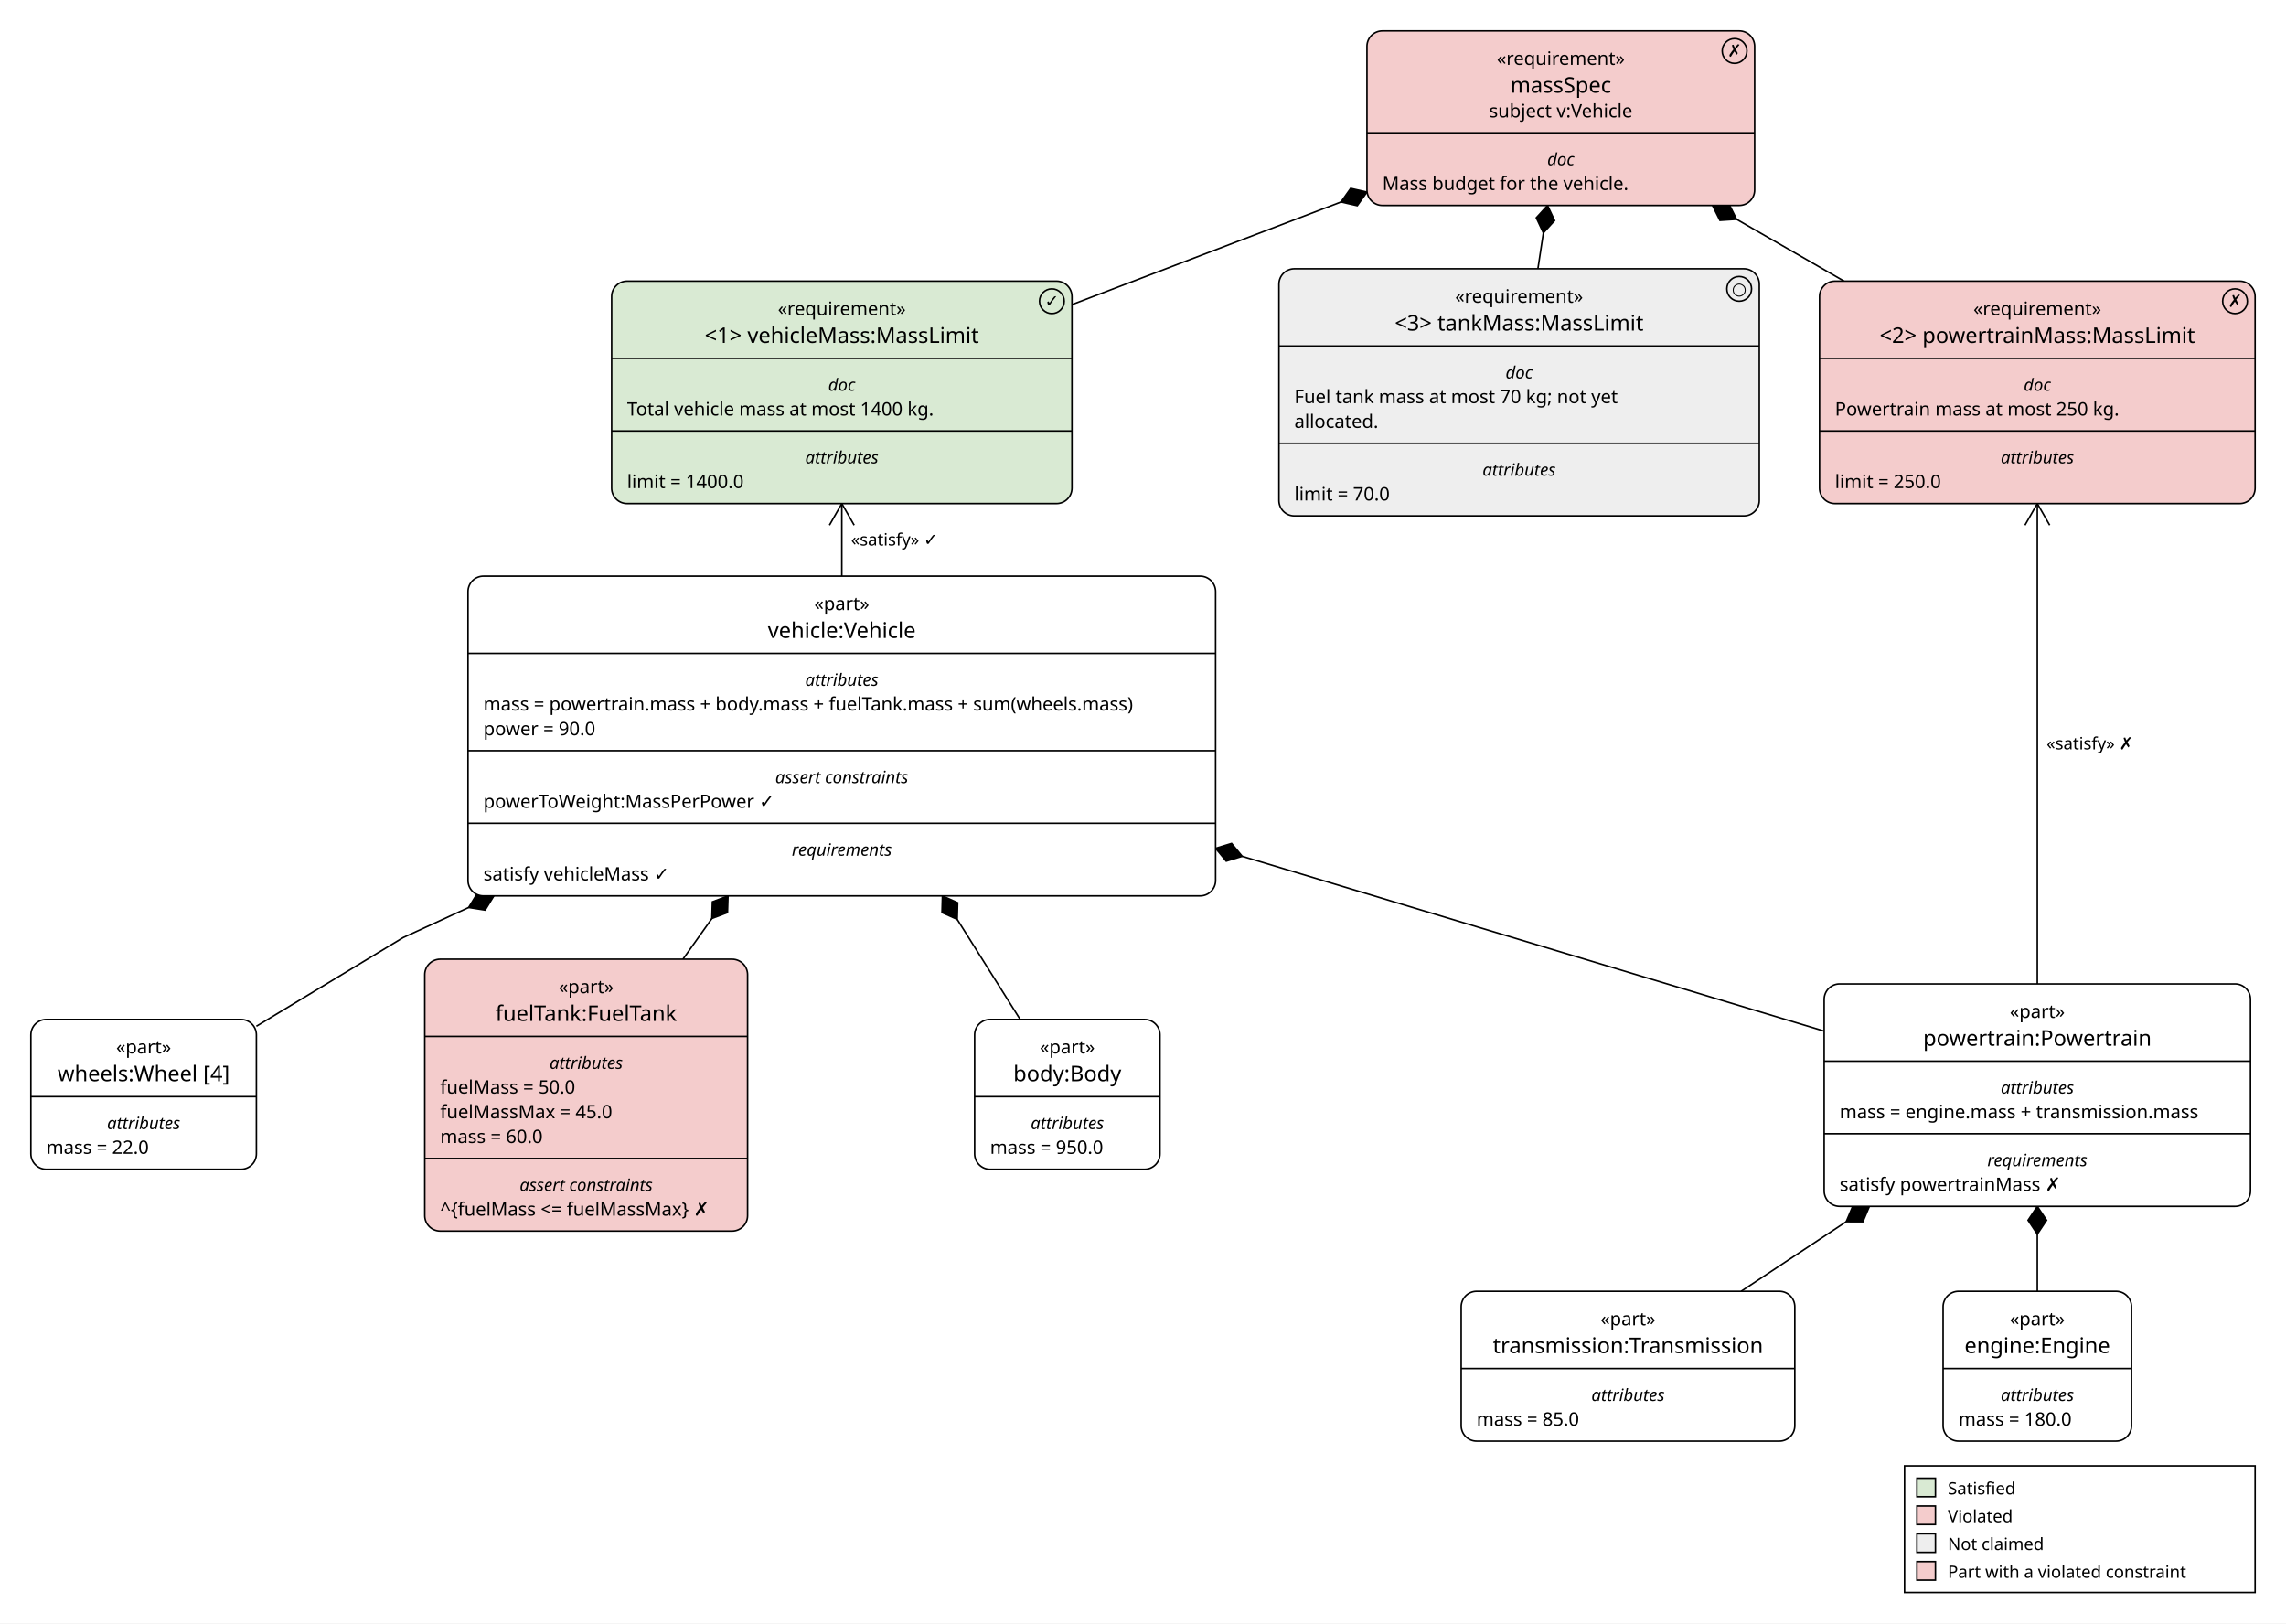
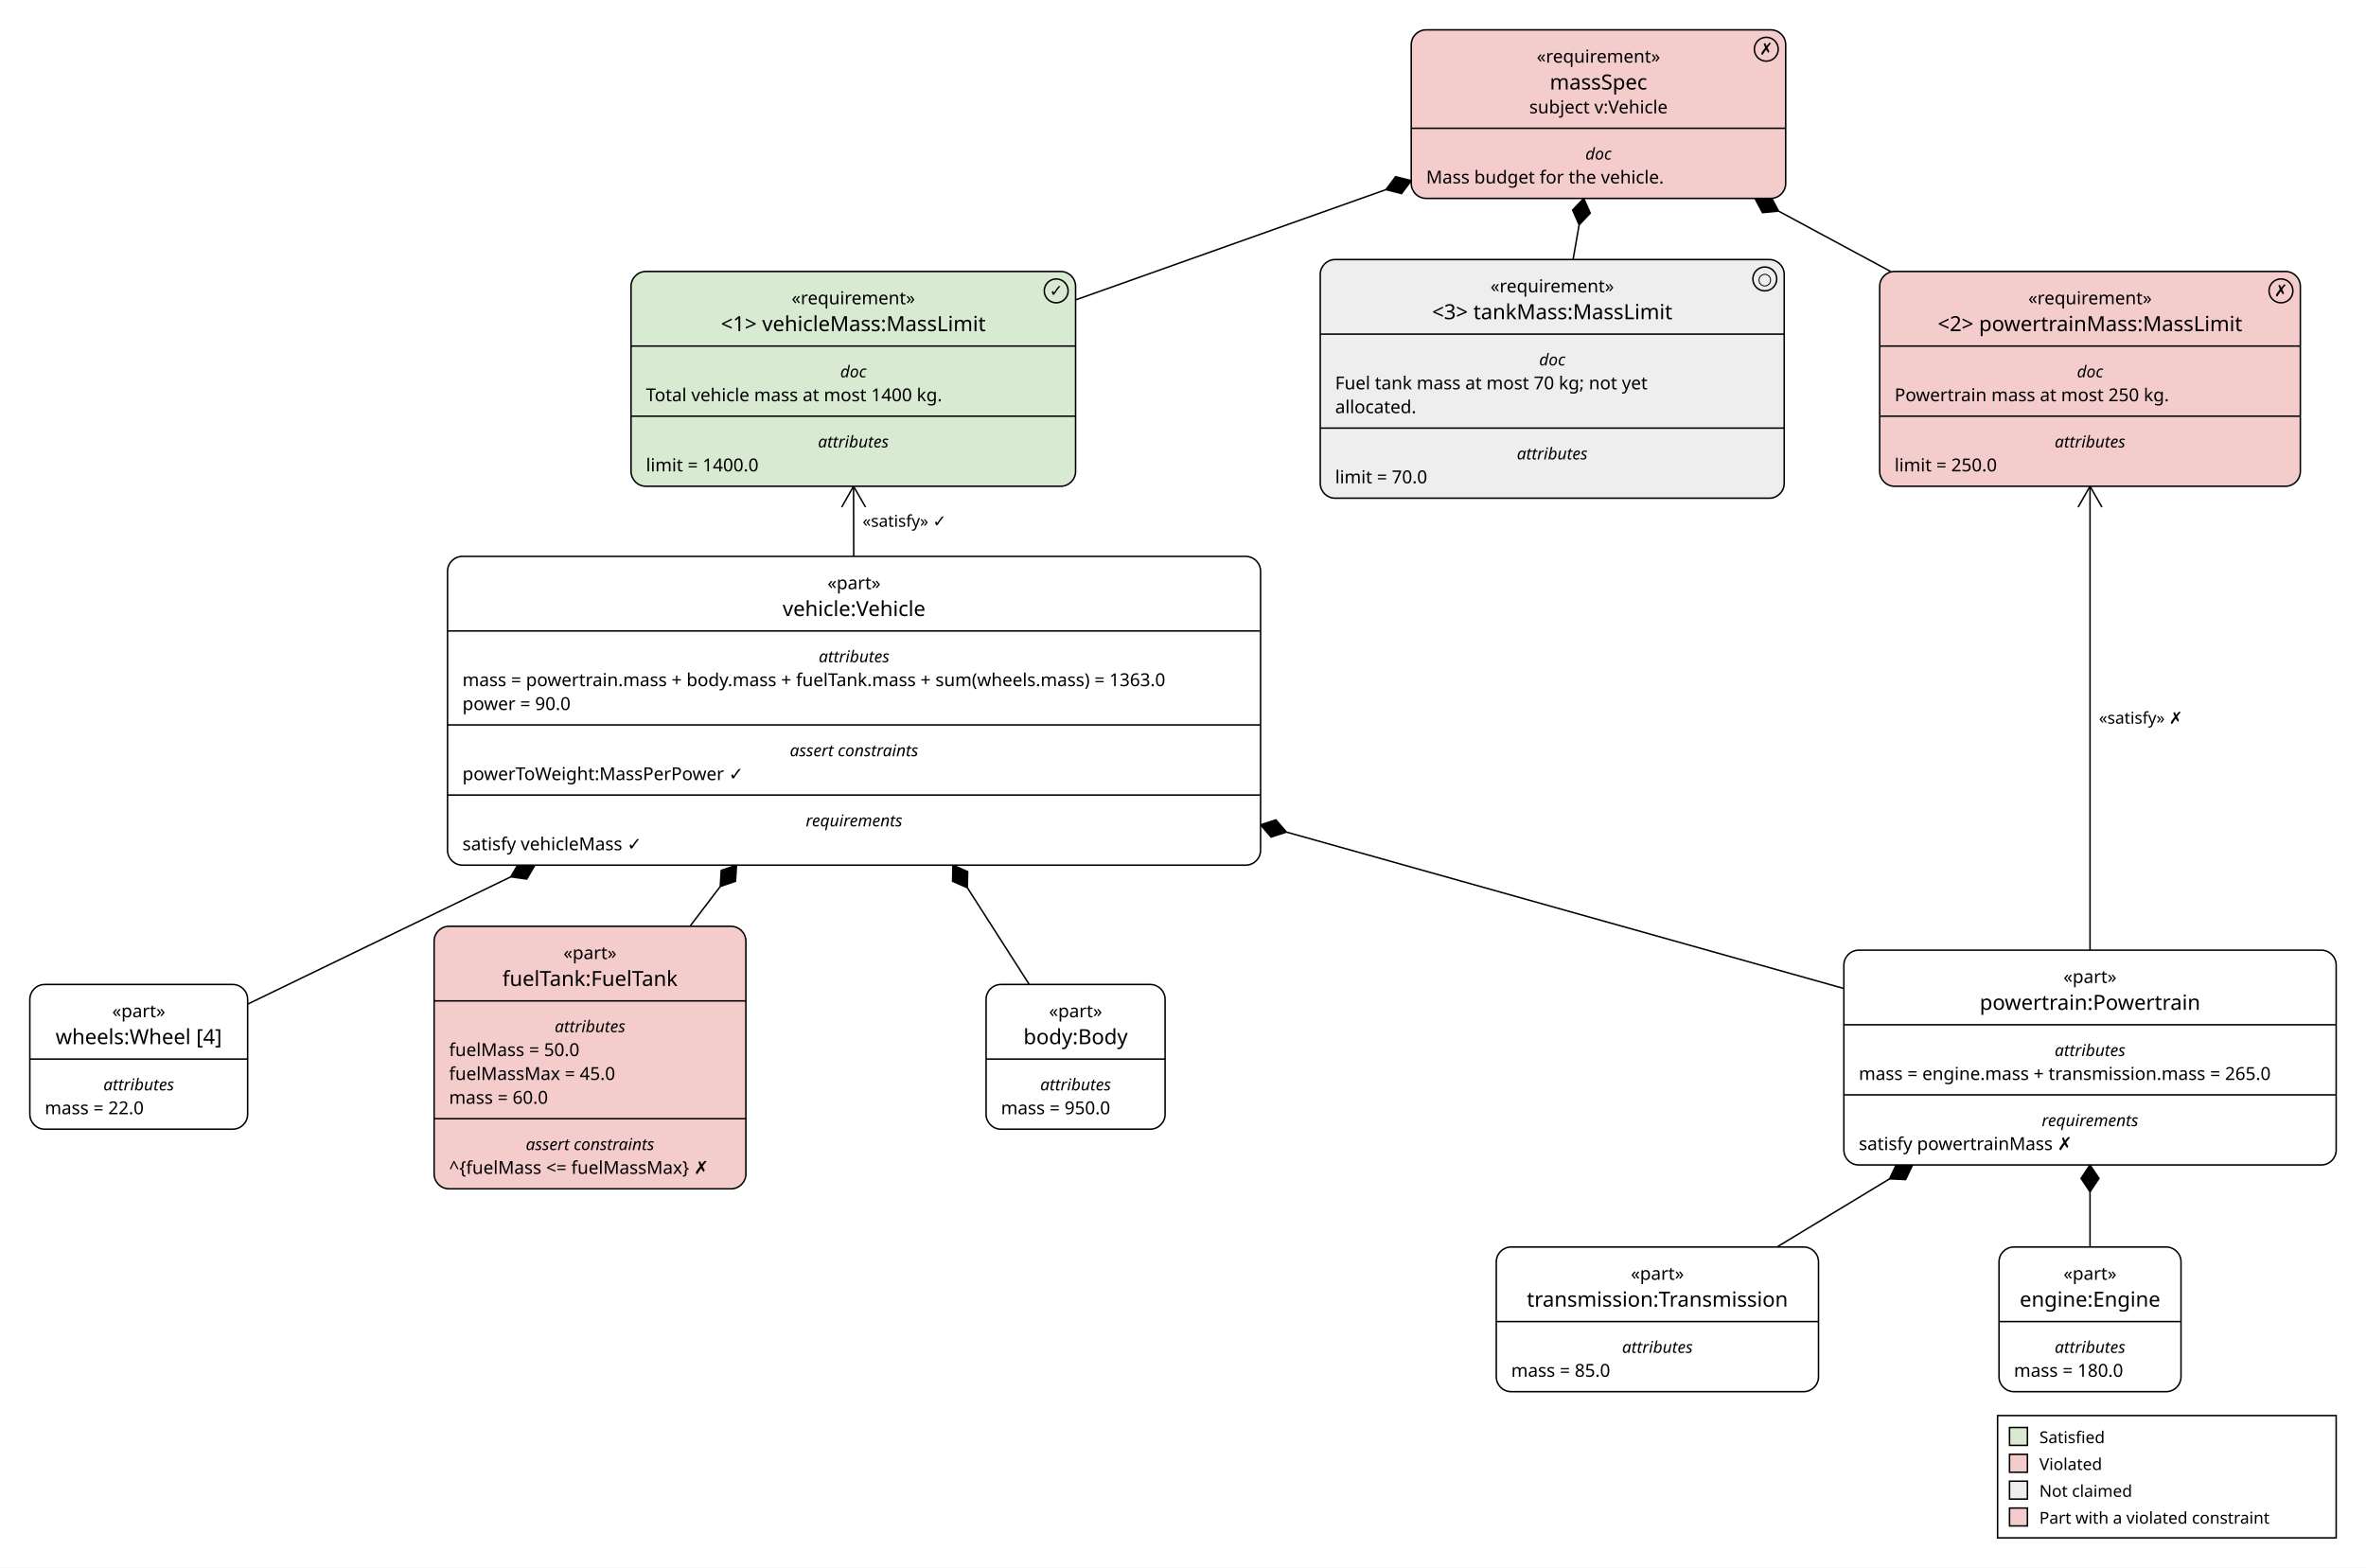
- <svg xmlns="http://www.w3.org/2000/svg" width="1480" height="1051" viewBox="0 0 1480 1051" font-family="sans-serif">
-   <rect x="0" y="0" width="1480" height="1051" fill="#ffffff" />
-   <polyline points="1124.3,141.98 1193.86,182" fill="none" stroke="#000000" />
-   <polygon points="1108.7,133 1113.51,142.69 1124.3,141.98 1119.49,132.29" fill="#000000" stroke="#000000" />
-   <polyline points="999.2,150.8 995.67,174" fill="none" stroke="#000000" />
-   <polygon points="1001.91,133 994.62,141 999.2,150.8 1006.48,142.8" fill="#000000" stroke="#000000" />
-   <polyline points="868.18,130.77 694,197.18" fill="none" stroke="#000000" />
-   <polygon points="885,124.35 874.45,121.95 868.18,130.77 878.73,133.17" fill="#000000" stroke="#000000" />
-   <polyline points="619.72,595.23 660.48,660" fill="none" stroke="#000000" />
-   <polygon points="610.13,580 609.85,590.81 619.72,595.23 620.01,584.42" fill="#000000" stroke="#000000" />
-   <polyline points="460.89,594.66 442.14,621" fill="none" stroke="#000000" />
-   <polygon points="471.33,580 461.22,583.85 460.89,594.66 470.99,590.81" fill="#000000" stroke="#000000" />
-   <polyline points="804.24,554.37 1181,667.55" fill="none" stroke="#000000" />
-   <polygon points="787,549.19 793.89,557.53 804.24,554.37 797.35,546.04" fill="#000000" stroke="#000000" />
-   <polyline points="1319,799 1319,836" fill="none" stroke="#000000" />
-   <polygon points="1319,781 1313,790 1319,799 1325,790" fill="#000000" stroke="#000000" />
-   <polyline points="1195.27,790.94 1127.23,836" fill="none" stroke="#000000" />
-   <polygon points="1210.28,781 1199.47,780.97 1195.27,790.94 1206.09,790.97" fill="#000000" stroke="#000000" />
-   <polyline points="303.4,587.52 261,607 166,664.4" fill="none" stroke="#000000" />
-   <polygon points="319.76,580 309.08,578.31 303.4,587.52 314.09,589.21" fill="#000000" stroke="#000000" />
-   <polyline points="545,373 545,326" fill="none" stroke="#000000" />
-   <polyline points="553,340 545,326 537,340" fill="none" stroke="#000000" />
-   <text x="551" y="353.17" text-anchor="start" font-size="11">«satisfy» ✓</text>
-   <polyline points="1319,637 1319,326" fill="none" stroke="#000000" />
-   <polyline points="1327,340 1319,326 1311,340" fill="none" stroke="#000000" />
-   <text x="1325" y="485.17" text-anchor="start" font-size="11">«satisfy» ✗</text>
-   <rect x="885" y="20" width="251" height="113" rx="10" fill="#f4cccc" stroke="#000000" />
-   <text x="1010.5" y="42" text-anchor="middle" font-size="12">«requirement»</text>
-   <text x="1010.5" y="60" text-anchor="middle" font-size="14">massSpec</text>
-   <text x="1010.5" y="76" text-anchor="middle" font-size="12">subject v:Vehicle</text>
-   <rect x="1115" y="25" width="16" height="16" rx="8" fill="none" stroke="#000000" />
-   <text x="1123" y="36.67" text-anchor="middle" font-size="11">✗</text>
-   <polyline points="885,86 1136,86" fill="none" stroke="#000000" />
-   <text x="1010.5" y="107" text-anchor="middle" font-size="11" font-style="italic">doc</text>
-   <text x="895" y="123" text-anchor="start" font-size="12">Mass budget for the vehicle.</text>
-   <rect x="1178" y="182" width="282" height="144" rx="10" fill="#f4cccc" stroke="#000000" />
-   <text x="1319" y="204" text-anchor="middle" font-size="12">«requirement»</text>
-   <text x="1319" y="222" text-anchor="middle" font-size="14">&lt;2&gt; powertrainMass:MassLimit</text>
-   <rect x="1439" y="187" width="16" height="16" rx="8" fill="none" stroke="#000000" />
-   <text x="1447" y="198.67" text-anchor="middle" font-size="11">✗</text>
-   <polyline points="1178,232 1460,232" fill="none" stroke="#000000" />
-   <text x="1319" y="253" text-anchor="middle" font-size="11" font-style="italic">doc</text>
-   <text x="1188" y="269" text-anchor="start" font-size="12">Powertrain mass at most 250 kg.</text>
-   <polyline points="1178,279 1460,279" fill="none" stroke="#000000" />
-   <text x="1319" y="300" text-anchor="middle" font-size="11" font-style="italic">attributes</text>
-   <text x="1188" y="316" text-anchor="start" font-size="12">limit = 250.0</text>
-   <rect x="828" y="174" width="311" height="160" rx="10" fill="#eeeeee" stroke="#000000" />
-   <text x="983.5" y="196" text-anchor="middle" font-size="12">«requirement»</text>
-   <text x="983.5" y="214" text-anchor="middle" font-size="14">&lt;3&gt; tankMass:MassLimit</text>
-   <rect x="1118" y="179" width="16" height="16" rx="8" fill="none" stroke="#000000" />
-   <text x="1126" y="190.67" text-anchor="middle" font-size="11">○</text>
-   <polyline points="828,224 1139,224" fill="none" stroke="#000000" />
-   <text x="983.5" y="245" text-anchor="middle" font-size="11" font-style="italic">doc</text>
-   <text x="838" y="261" text-anchor="start" font-size="12">Fuel tank mass at most 70 kg; not yet</text>
-   <text x="838" y="277" text-anchor="start" font-size="12">allocated.</text>
-   <polyline points="828,287 1139,287" fill="none" stroke="#000000" />
-   <text x="983.5" y="308" text-anchor="middle" font-size="11" font-style="italic">attributes</text>
-   <text x="838" y="324" text-anchor="start" font-size="12">limit = 70.0</text>
-   <rect x="396" y="182" width="298" height="144" rx="10" fill="#d9ead3" stroke="#000000" />
-   <text x="545" y="204" text-anchor="middle" font-size="12">«requirement»</text>
-   <text x="545" y="222" text-anchor="middle" font-size="14">&lt;1&gt; vehicleMass:MassLimit</text>
-   <rect x="673" y="187" width="16" height="16" rx="8" fill="none" stroke="#000000" />
-   <text x="681" y="198.67" text-anchor="middle" font-size="11">✓</text>
-   <polyline points="396,232 694,232" fill="none" stroke="#000000" />
-   <text x="545" y="253" text-anchor="middle" font-size="11" font-style="italic">doc</text>
-   <text x="406" y="269" text-anchor="start" font-size="12">Total vehicle mass at most 1400 kg.</text>
-   <polyline points="396,279 694,279" fill="none" stroke="#000000" />
-   <text x="545" y="300" text-anchor="middle" font-size="11" font-style="italic">attributes</text>
-   <text x="406" y="316" text-anchor="start" font-size="12">limit = 1400.0</text>
-   <rect x="303" y="373" width="484" height="207" rx="10" fill="#ffffff" stroke="#000000" />
-   <text x="545" y="395" text-anchor="middle" font-size="12">«part»</text>
-   <text x="545" y="413" text-anchor="middle" font-size="14">vehicle:Vehicle</text>
-   <polyline points="303,423 787,423" fill="none" stroke="#000000" />
-   <text x="545" y="444" text-anchor="middle" font-size="11" font-style="italic">attributes</text>
-   <text x="313" y="460" text-anchor="start" font-size="12">mass = powertrain.mass + body.mass + fuelTank.mass + sum(wheels.mass)</text>
-   <text x="313" y="476" text-anchor="start" font-size="12">power = 90.0</text>
-   <polyline points="303,486 787,486" fill="none" stroke="#000000" />
-   <text x="545" y="507" text-anchor="middle" font-size="11" font-style="italic">assert constraints</text>
-   <text x="313" y="523" text-anchor="start" font-size="12">powerToWeight:MassPerPower ✓</text>
-   <polyline points="303,533 787,533" fill="none" stroke="#000000" />
-   <text x="545" y="554" text-anchor="middle" font-size="11" font-style="italic">requirements</text>
-   <text x="313" y="570" text-anchor="start" font-size="12">satisfy vehicleMass ✓</text>
-   <rect x="631" y="660" width="120" height="97" rx="10" fill="#ffffff" stroke="#000000" />
-   <text x="691" y="682" text-anchor="middle" font-size="12">«part»</text>
-   <text x="691" y="700" text-anchor="middle" font-size="14">body:Body</text>
-   <polyline points="631,710 751,710" fill="none" stroke="#000000" />
-   <text x="691" y="731" text-anchor="middle" font-size="11" font-style="italic">attributes</text>
-   <text x="641" y="747" text-anchor="start" font-size="12">mass = 950.0</text>
-   <rect x="275" y="621" width="209" height="176" rx="10" fill="#f4cccc" stroke="#000000" />
-   <text x="379.5" y="643" text-anchor="middle" font-size="12">«part»</text>
-   <text x="379.5" y="661" text-anchor="middle" font-size="14">fuelTank:FuelTank</text>
-   <polyline points="275,671 484,671" fill="none" stroke="#000000" />
-   <text x="379.5" y="692" text-anchor="middle" font-size="11" font-style="italic">attributes</text>
-   <text x="285" y="708" text-anchor="start" font-size="12">fuelMass = 50.0</text>
-   <text x="285" y="724" text-anchor="start" font-size="12">fuelMassMax = 45.0</text>
-   <text x="285" y="740" text-anchor="start" font-size="12">mass = 60.0</text>
-   <polyline points="275,750 484,750" fill="none" stroke="#000000" />
-   <text x="379.5" y="771" text-anchor="middle" font-size="11" font-style="italic">assert constraints</text>
-   <text x="285" y="787" text-anchor="start" font-size="12">^{fuelMass &lt;= fuelMassMax} ✗</text>
-   <rect x="1181" y="637" width="276" height="144" rx="10" fill="#ffffff" stroke="#000000" />
-   <text x="1319" y="659" text-anchor="middle" font-size="12">«part»</text>
-   <text x="1319" y="677" text-anchor="middle" font-size="14">powertrain:Powertrain</text>
-   <polyline points="1181,687 1457,687" fill="none" stroke="#000000" />
-   <text x="1319" y="708" text-anchor="middle" font-size="11" font-style="italic">attributes</text>
-   <text x="1191" y="724" text-anchor="start" font-size="12">mass = engine.mass + transmission.mass</text>
-   <polyline points="1181,734 1457,734" fill="none" stroke="#000000" />
-   <text x="1319" y="755" text-anchor="middle" font-size="11" font-style="italic">requirements</text>
-   <text x="1191" y="771" text-anchor="start" font-size="12">satisfy powertrainMass ✗</text>
-   <rect x="1258" y="836" width="122" height="97" rx="10" fill="#ffffff" stroke="#000000" />
-   <text x="1319" y="858" text-anchor="middle" font-size="12">«part»</text>
-   <text x="1319" y="876" text-anchor="middle" font-size="14">engine:Engine</text>
-   <polyline points="1258,886 1380,886" fill="none" stroke="#000000" />
-   <text x="1319" y="907" text-anchor="middle" font-size="11" font-style="italic">attributes</text>
-   <text x="1268" y="923" text-anchor="start" font-size="12">mass = 180.0</text>
-   <rect x="946" y="836" width="216" height="97" rx="10" fill="#ffffff" stroke="#000000" />
-   <text x="1054" y="858" text-anchor="middle" font-size="12">«part»</text>
-   <text x="1054" y="876" text-anchor="middle" font-size="14">transmission:Transmission</text>
-   <polyline points="946,886 1162,886" fill="none" stroke="#000000" />
-   <text x="1054" y="907" text-anchor="middle" font-size="11" font-style="italic">attributes</text>
-   <text x="956" y="923" text-anchor="start" font-size="12">mass = 85.0</text>
+ <svg xmlns="http://www.w3.org/2000/svg" width="1586" height="1051" viewBox="0 0 1586 1051" font-family="sans-serif">
+   <rect x="0" y="0" width="1586" height="1051" fill="#ffffff" />
+   <polyline points="1192.23,141.54 1267.34,182" fill="none" stroke="#000000" />
+   <polygon points="1176.38,133 1181.46,142.55 1192.23,141.54 1187.15,131.99" fill="#000000" stroke="#000000" />
+   <polyline points="1058.54,150.73 1054.47,174" fill="none" stroke="#000000" />
+   <polygon points="1061.63,133 1054.17,140.83 1058.54,150.73 1065.99,142.9" fill="#000000" stroke="#000000" />
+   <polyline points="929.04,127.12 721,201.05" fill="none" stroke="#000000" />
+   <polygon points="946,121.1 935.51,118.46 929.04,127.12 939.53,129.76" fill="#000000" stroke="#000000" />
+   <polyline points="648.45,595.16 689.96,660" fill="none" stroke="#000000" />
+   <polygon points="638.75,580 638.55,590.81 648.45,595.16 648.65,584.35" fill="#000000" stroke="#000000" />
+   <polyline points="482.8,594.32 462.49,621" fill="none" stroke="#000000" />
+   <polygon points="493.71,580 483.48,583.53 482.8,594.32 493.03,590.8" fill="#000000" stroke="#000000" />
+   <polyline points="862.33,557.83 1236,662.7" fill="none" stroke="#000000" />
+   <polygon points="845,552.97 852.04,561.18 862.33,557.83 855.29,549.63" fill="#000000" stroke="#000000" />
+   <polyline points="1401,799 1401,836" fill="none" stroke="#000000" />
+   <polygon points="1401,781 1395,790 1401,799 1407,790" fill="#000000" stroke="#000000" />
+   <polyline points="1266.63,790.32 1191.14,836" fill="none" stroke="#000000" />
+   <polygon points="1282.03,781 1271.22,780.53 1266.63,790.32 1277.43,790.79" fill="#000000" stroke="#000000" />
+   <polyline points="342.38,587.84 166,673.18" fill="none" stroke="#000000" />
+   <polygon points="358.59,580 347.87,578.52 342.38,587.84 353.1,589.32" fill="#000000" stroke="#000000" />
+   <polyline points="572.27,373 572.16,326" fill="none" stroke="#000000" />
+   <polyline points="580.19,339.98 572.16,326 564.19,340.02" fill="none" stroke="#000000" />
+   <text x="578.21" y="353.17" text-anchor="start" font-size="11">«satisfy» ✓</text>
+   <polyline points="1401,637 1401,326" fill="none" stroke="#000000" />
+   <polyline points="1409,340 1401,326 1393,340" fill="none" stroke="#000000" />
+   <text x="1407" y="485.17" text-anchor="start" font-size="11">«satisfy» ✗</text>
+   <rect x="946" y="20" width="251" height="113" rx="10" fill="#f4cccc" stroke="#000000" />
+   <text x="1071.5" y="42" text-anchor="middle" font-size="12">«requirement»</text>
+   <text x="1071.5" y="60" text-anchor="middle" font-size="14">massSpec</text>
+   <text x="1071.5" y="76" text-anchor="middle" font-size="12">subject v:Vehicle</text>
+   <rect x="1176" y="25" width="16" height="16" rx="8" fill="none" stroke="#000000" />
+   <text x="1184" y="36.67" text-anchor="middle" font-size="11">✗</text>
+   <polyline points="946,86 1197,86" fill="none" stroke="#000000" />
+   <text x="1071.5" y="107" text-anchor="middle" font-size="11" font-style="italic">doc</text>
+   <text x="956" y="123" text-anchor="start" font-size="12">Mass budget for the vehicle.</text>
+   <rect x="1260" y="182" width="282" height="144" rx="10" fill="#f4cccc" stroke="#000000" />
+   <text x="1401" y="204" text-anchor="middle" font-size="12">«requirement»</text>
+   <text x="1401" y="222" text-anchor="middle" font-size="14">&lt;2&gt; powertrainMass:MassLimit</text>
+   <rect x="1521" y="187" width="16" height="16" rx="8" fill="none" stroke="#000000" />
+   <text x="1529" y="198.67" text-anchor="middle" font-size="11">✗</text>
+   <polyline points="1260,232 1542,232" fill="none" stroke="#000000" />
+   <text x="1401" y="253" text-anchor="middle" font-size="11" font-style="italic">doc</text>
+   <text x="1270" y="269" text-anchor="start" font-size="12">Powertrain mass at most 250 kg.</text>
+   <polyline points="1260,279 1542,279" fill="none" stroke="#000000" />
+   <text x="1401" y="300" text-anchor="middle" font-size="11" font-style="italic">attributes</text>
+   <text x="1270" y="316" text-anchor="start" font-size="12">limit = 250.0</text>
+   <rect x="885" y="174" width="311" height="160" rx="10" fill="#eeeeee" stroke="#000000" />
+   <text x="1040.5" y="196" text-anchor="middle" font-size="12">«requirement»</text>
+   <text x="1040.5" y="214" text-anchor="middle" font-size="14">&lt;3&gt; tankMass:MassLimit</text>
+   <rect x="1175" y="179" width="16" height="16" rx="8" fill="none" stroke="#000000" />
+   <text x="1183" y="190.67" text-anchor="middle" font-size="11">○</text>
+   <polyline points="885,224 1196,224" fill="none" stroke="#000000" />
+   <text x="1040.5" y="245" text-anchor="middle" font-size="11" font-style="italic">doc</text>
+   <text x="895" y="261" text-anchor="start" font-size="12">Fuel tank mass at most 70 kg; not yet</text>
+   <text x="895" y="277" text-anchor="start" font-size="12">allocated.</text>
+   <polyline points="885,287 1196,287" fill="none" stroke="#000000" />
+   <text x="1040.5" y="308" text-anchor="middle" font-size="11" font-style="italic">attributes</text>
+   <text x="895" y="324" text-anchor="start" font-size="12">limit = 70.0</text>
+   <rect x="423" y="182" width="298" height="144" rx="10" fill="#d9ead3" stroke="#000000" />
+   <text x="572" y="204" text-anchor="middle" font-size="12">«requirement»</text>
+   <text x="572" y="222" text-anchor="middle" font-size="14">&lt;1&gt; vehicleMass:MassLimit</text>
+   <rect x="700" y="187" width="16" height="16" rx="8" fill="none" stroke="#000000" />
+   <text x="708" y="198.67" text-anchor="middle" font-size="11">✓</text>
+   <polyline points="423,232 721,232" fill="none" stroke="#000000" />
+   <text x="572" y="253" text-anchor="middle" font-size="11" font-style="italic">doc</text>
+   <text x="433" y="269" text-anchor="start" font-size="12">Total vehicle mass at most 1400 kg.</text>
+   <polyline points="423,279 721,279" fill="none" stroke="#000000" />
+   <text x="572" y="300" text-anchor="middle" font-size="11" font-style="italic">attributes</text>
+   <text x="433" y="316" text-anchor="start" font-size="12">limit = 1400.0</text>
+   <rect x="300" y="373" width="545" height="207" rx="10" fill="#ffffff" stroke="#000000" />
+   <text x="572.5" y="395" text-anchor="middle" font-size="12">«part»</text>
+   <text x="572.5" y="413" text-anchor="middle" font-size="14">vehicle:Vehicle</text>
+   <polyline points="300,423 845,423" fill="none" stroke="#000000" />
+   <text x="572.5" y="444" text-anchor="middle" font-size="11" font-style="italic">attributes</text>
+   <text x="310" y="460" text-anchor="start" font-size="12">mass = powertrain.mass + body.mass + fuelTank.mass + sum(wheels.mass) = 1363.0</text>
+   <text x="310" y="476" text-anchor="start" font-size="12">power = 90.0</text>
+   <polyline points="300,486 845,486" fill="none" stroke="#000000" />
+   <text x="572.5" y="507" text-anchor="middle" font-size="11" font-style="italic">assert constraints</text>
+   <text x="310" y="523" text-anchor="start" font-size="12">powerToWeight:MassPerPower ✓</text>
+   <polyline points="300,533 845,533" fill="none" stroke="#000000" />
+   <text x="572.5" y="554" text-anchor="middle" font-size="11" font-style="italic">requirements</text>
+   <text x="310" y="570" text-anchor="start" font-size="12">satisfy vehicleMass ✓</text>
+   <rect x="661" y="660" width="120" height="97" rx="10" fill="#ffffff" stroke="#000000" />
+   <text x="721" y="682" text-anchor="middle" font-size="12">«part»</text>
+   <text x="721" y="700" text-anchor="middle" font-size="14">body:Body</text>
+   <polyline points="661,710 781,710" fill="none" stroke="#000000" />
+   <text x="721" y="731" text-anchor="middle" font-size="11" font-style="italic">attributes</text>
+   <text x="671" y="747" text-anchor="start" font-size="12">mass = 950.0</text>
+   <rect x="291" y="621" width="209" height="176" rx="10" fill="#f4cccc" stroke="#000000" />
+   <text x="395.5" y="643" text-anchor="middle" font-size="12">«part»</text>
+   <text x="395.5" y="661" text-anchor="middle" font-size="14">fuelTank:FuelTank</text>
+   <polyline points="291,671 500,671" fill="none" stroke="#000000" />
+   <text x="395.5" y="692" text-anchor="middle" font-size="11" font-style="italic">attributes</text>
+   <text x="301" y="708" text-anchor="start" font-size="12">fuelMass = 50.0</text>
+   <text x="301" y="724" text-anchor="start" font-size="12">fuelMassMax = 45.0</text>
+   <text x="301" y="740" text-anchor="start" font-size="12">mass = 60.0</text>
+   <polyline points="291,750 500,750" fill="none" stroke="#000000" />
+   <text x="395.5" y="771" text-anchor="middle" font-size="11" font-style="italic">assert constraints</text>
+   <text x="301" y="787" text-anchor="start" font-size="12">^{fuelMass &lt;= fuelMassMax} ✗</text>
+   <rect x="1236" y="637" width="330" height="144" rx="10" fill="#ffffff" stroke="#000000" />
+   <text x="1401" y="659" text-anchor="middle" font-size="12">«part»</text>
+   <text x="1401" y="677" text-anchor="middle" font-size="14">powertrain:Powertrain</text>
+   <polyline points="1236,687 1566,687" fill="none" stroke="#000000" />
+   <text x="1401" y="708" text-anchor="middle" font-size="11" font-style="italic">attributes</text>
+   <text x="1246" y="724" text-anchor="start" font-size="12">mass = engine.mass + transmission.mass = 265.0</text>
+   <polyline points="1236,734 1566,734" fill="none" stroke="#000000" />
+   <text x="1401" y="755" text-anchor="middle" font-size="11" font-style="italic">requirements</text>
+   <text x="1246" y="771" text-anchor="start" font-size="12">satisfy powertrainMass ✗</text>
+   <rect x="1340" y="836" width="122" height="97" rx="10" fill="#ffffff" stroke="#000000" />
+   <text x="1401" y="858" text-anchor="middle" font-size="12">«part»</text>
+   <text x="1401" y="876" text-anchor="middle" font-size="14">engine:Engine</text>
+   <polyline points="1340,886 1462,886" fill="none" stroke="#000000" />
+   <text x="1401" y="907" text-anchor="middle" font-size="11" font-style="italic">attributes</text>
+   <text x="1350" y="923" text-anchor="start" font-size="12">mass = 180.0</text>
+   <rect x="1003" y="836" width="216" height="97" rx="10" fill="#ffffff" stroke="#000000" />
+   <text x="1111" y="858" text-anchor="middle" font-size="12">«part»</text>
+   <text x="1111" y="876" text-anchor="middle" font-size="14">transmission:Transmission</text>
+   <polyline points="1003,886 1219,886" fill="none" stroke="#000000" />
+   <text x="1111" y="907" text-anchor="middle" font-size="11" font-style="italic">attributes</text>
+   <text x="1013" y="923" text-anchor="start" font-size="12">mass = 85.0</text>
  <rect x="20" y="660" width="146" height="97" rx="10" fill="#ffffff" stroke="#000000" />
  <text x="93" y="682" text-anchor="middle" font-size="12">«part»</text>
  <text x="93" y="700" text-anchor="middle" font-size="14">wheels:Wheel [4]</text>
  <polyline points="20,710 166,710" fill="none" stroke="#000000" />
  <text x="93" y="731" text-anchor="middle" font-size="11" font-style="italic">attributes</text>
  <text x="30" y="747" text-anchor="start" font-size="12">mass = 22.0</text>
-   <rect x="1233.04" y="949" width="226.96" height="82" fill="#ffffff" stroke="#000000" />
-   <rect x="1241.04" y="957" width="12" height="12" fill="#d9ead3" stroke="#000000" />
-   <text x="1261.04" y="967.5" text-anchor="start" font-size="11">Satisfied</text>
-   <rect x="1241.04" y="975" width="12" height="12" fill="#f4cccc" stroke="#000000" />
-   <text x="1261.04" y="985.5" text-anchor="start" font-size="11">Violated</text>
-   <rect x="1241.04" y="993" width="12" height="12" fill="#eeeeee" stroke="#000000" />
-   <text x="1261.04" y="1003.5" text-anchor="start" font-size="11">Not claimed</text>
-   <rect x="1241.04" y="1011" width="12" height="12" fill="#f4cccc" stroke="#000000" />
-   <text x="1261.04" y="1021.5" text-anchor="start" font-size="11">Part with a violated constraint</text>
+   <rect x="1339.04" y="949" width="226.96" height="82" fill="#ffffff" stroke="#000000" />
+   <rect x="1347.04" y="957" width="12" height="12" fill="#d9ead3" stroke="#000000" />
+   <text x="1367.04" y="967.5" text-anchor="start" font-size="11">Satisfied</text>
+   <rect x="1347.04" y="975" width="12" height="12" fill="#f4cccc" stroke="#000000" />
+   <text x="1367.04" y="985.5" text-anchor="start" font-size="11">Violated</text>
+   <rect x="1347.04" y="993" width="12" height="12" fill="#eeeeee" stroke="#000000" />
+   <text x="1367.04" y="1003.5" text-anchor="start" font-size="11">Not claimed</text>
+   <rect x="1347.04" y="1011" width="12" height="12" fill="#f4cccc" stroke="#000000" />
+   <text x="1367.04" y="1021.5" text-anchor="start" font-size="11">Part with a violated constraint</text>
</svg>
